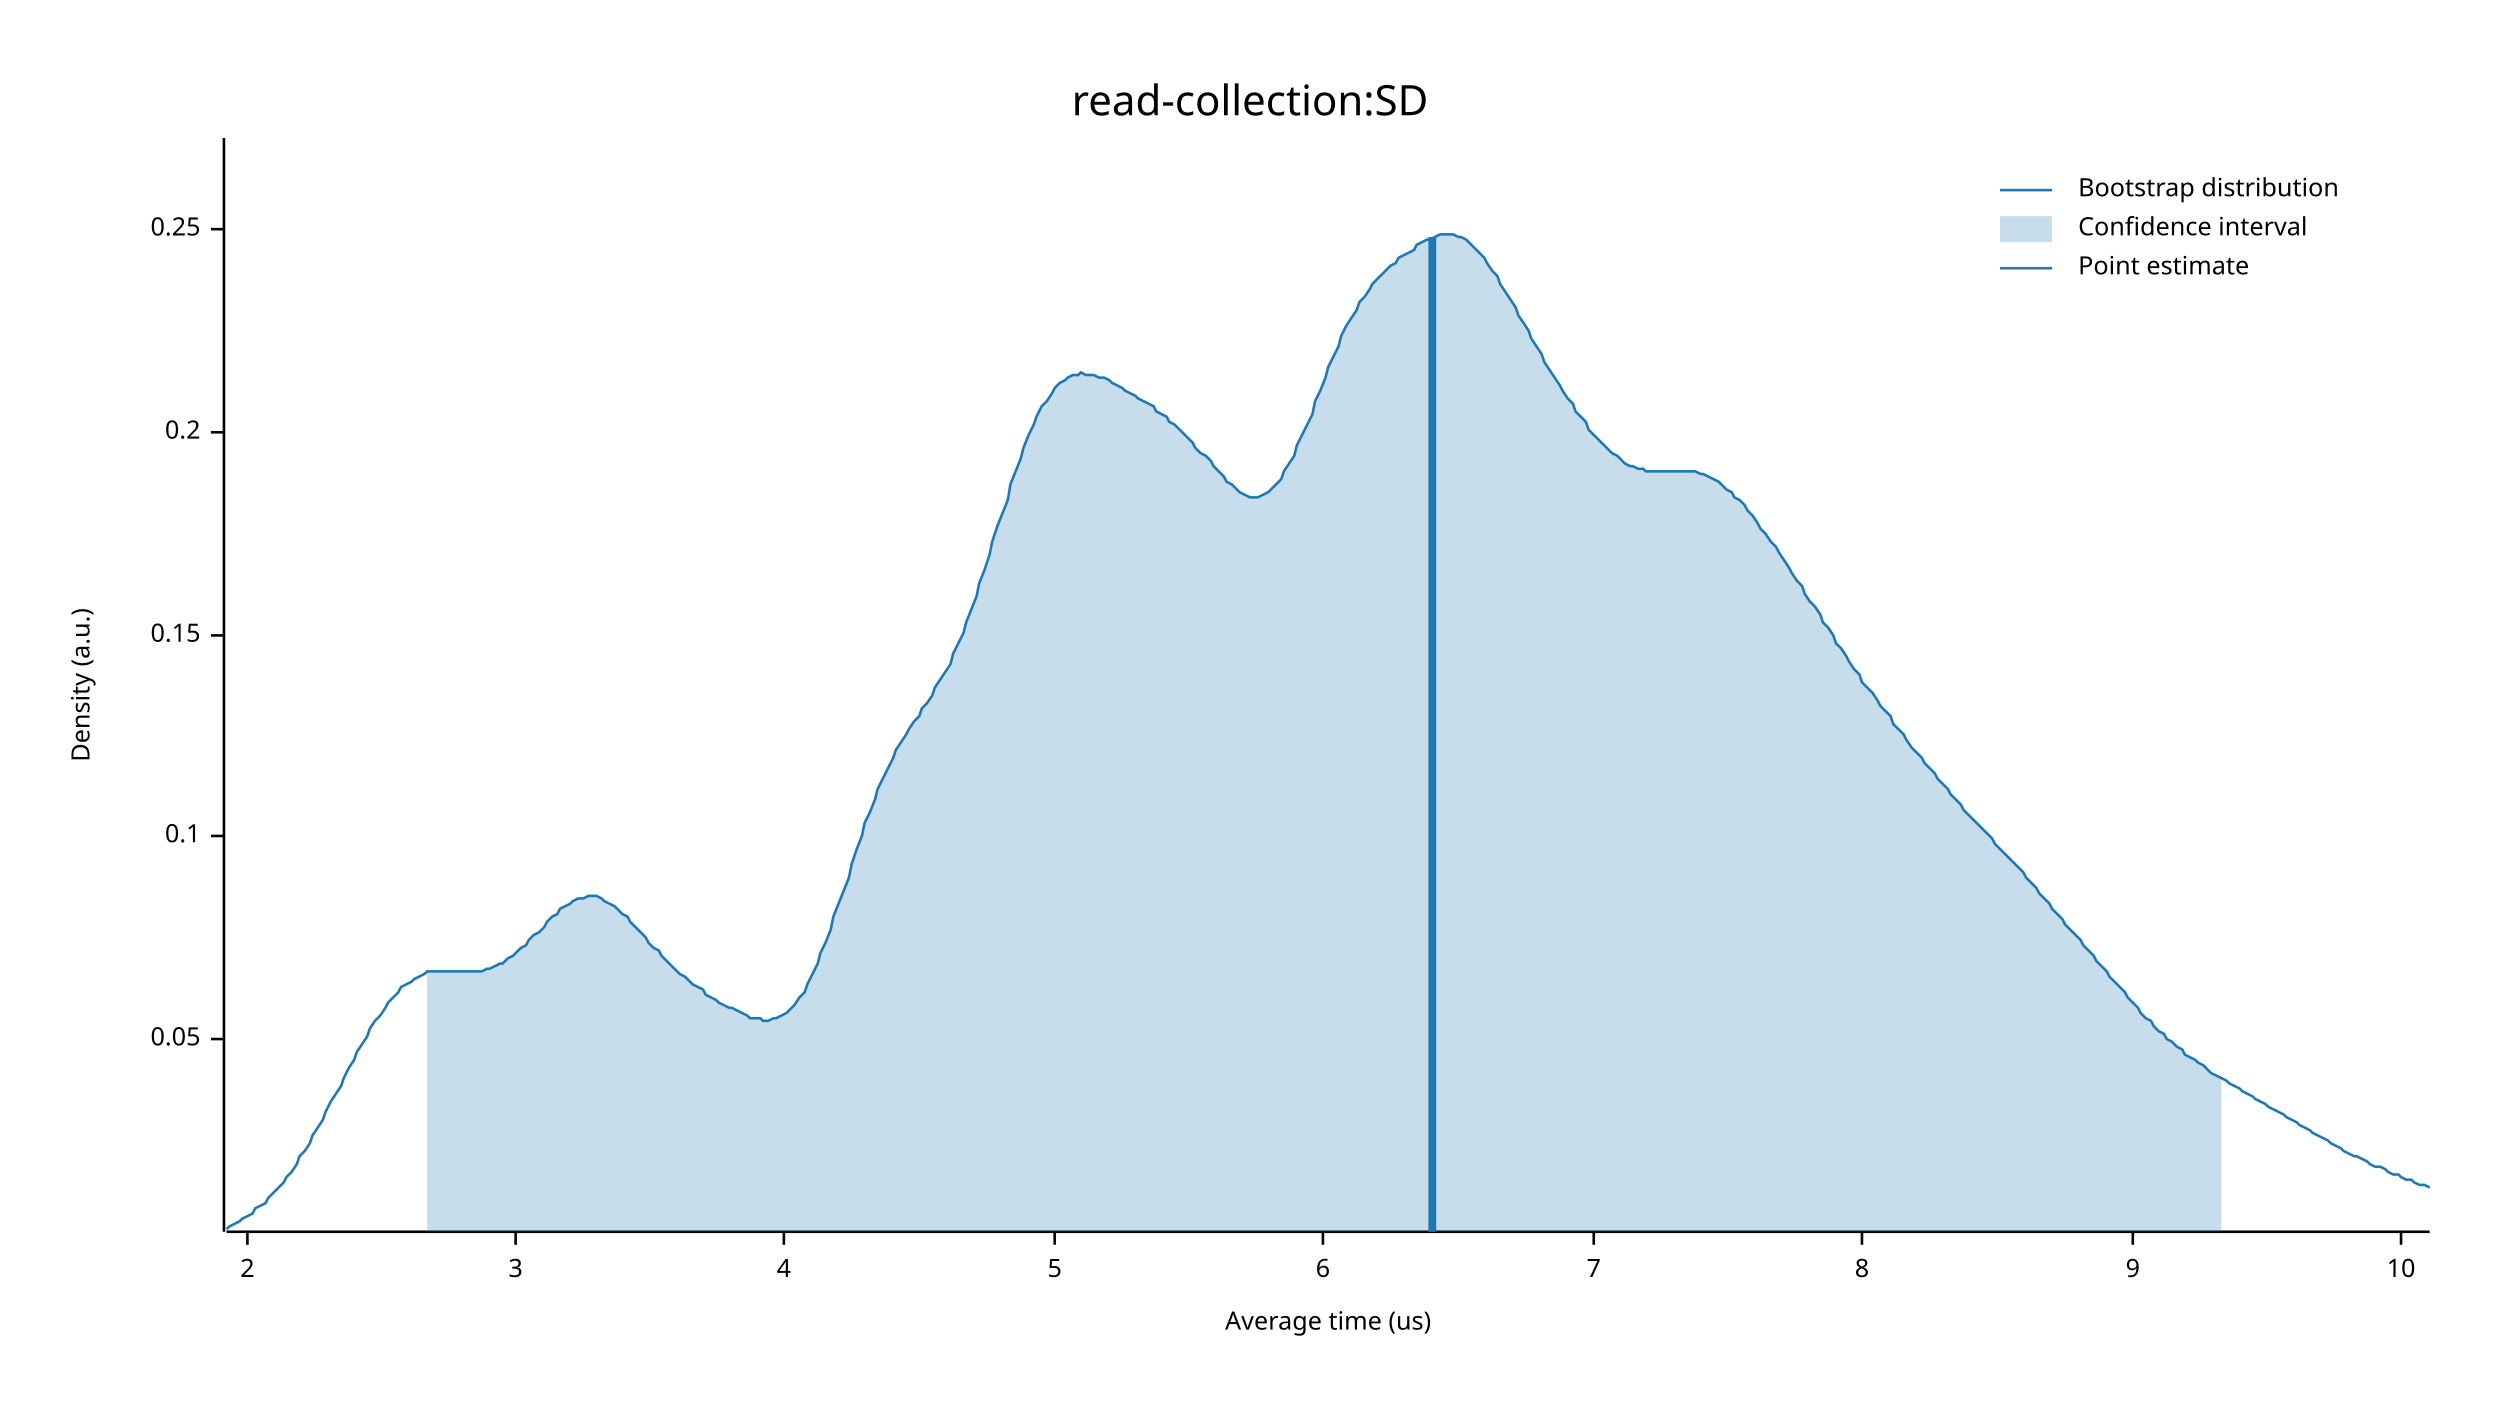
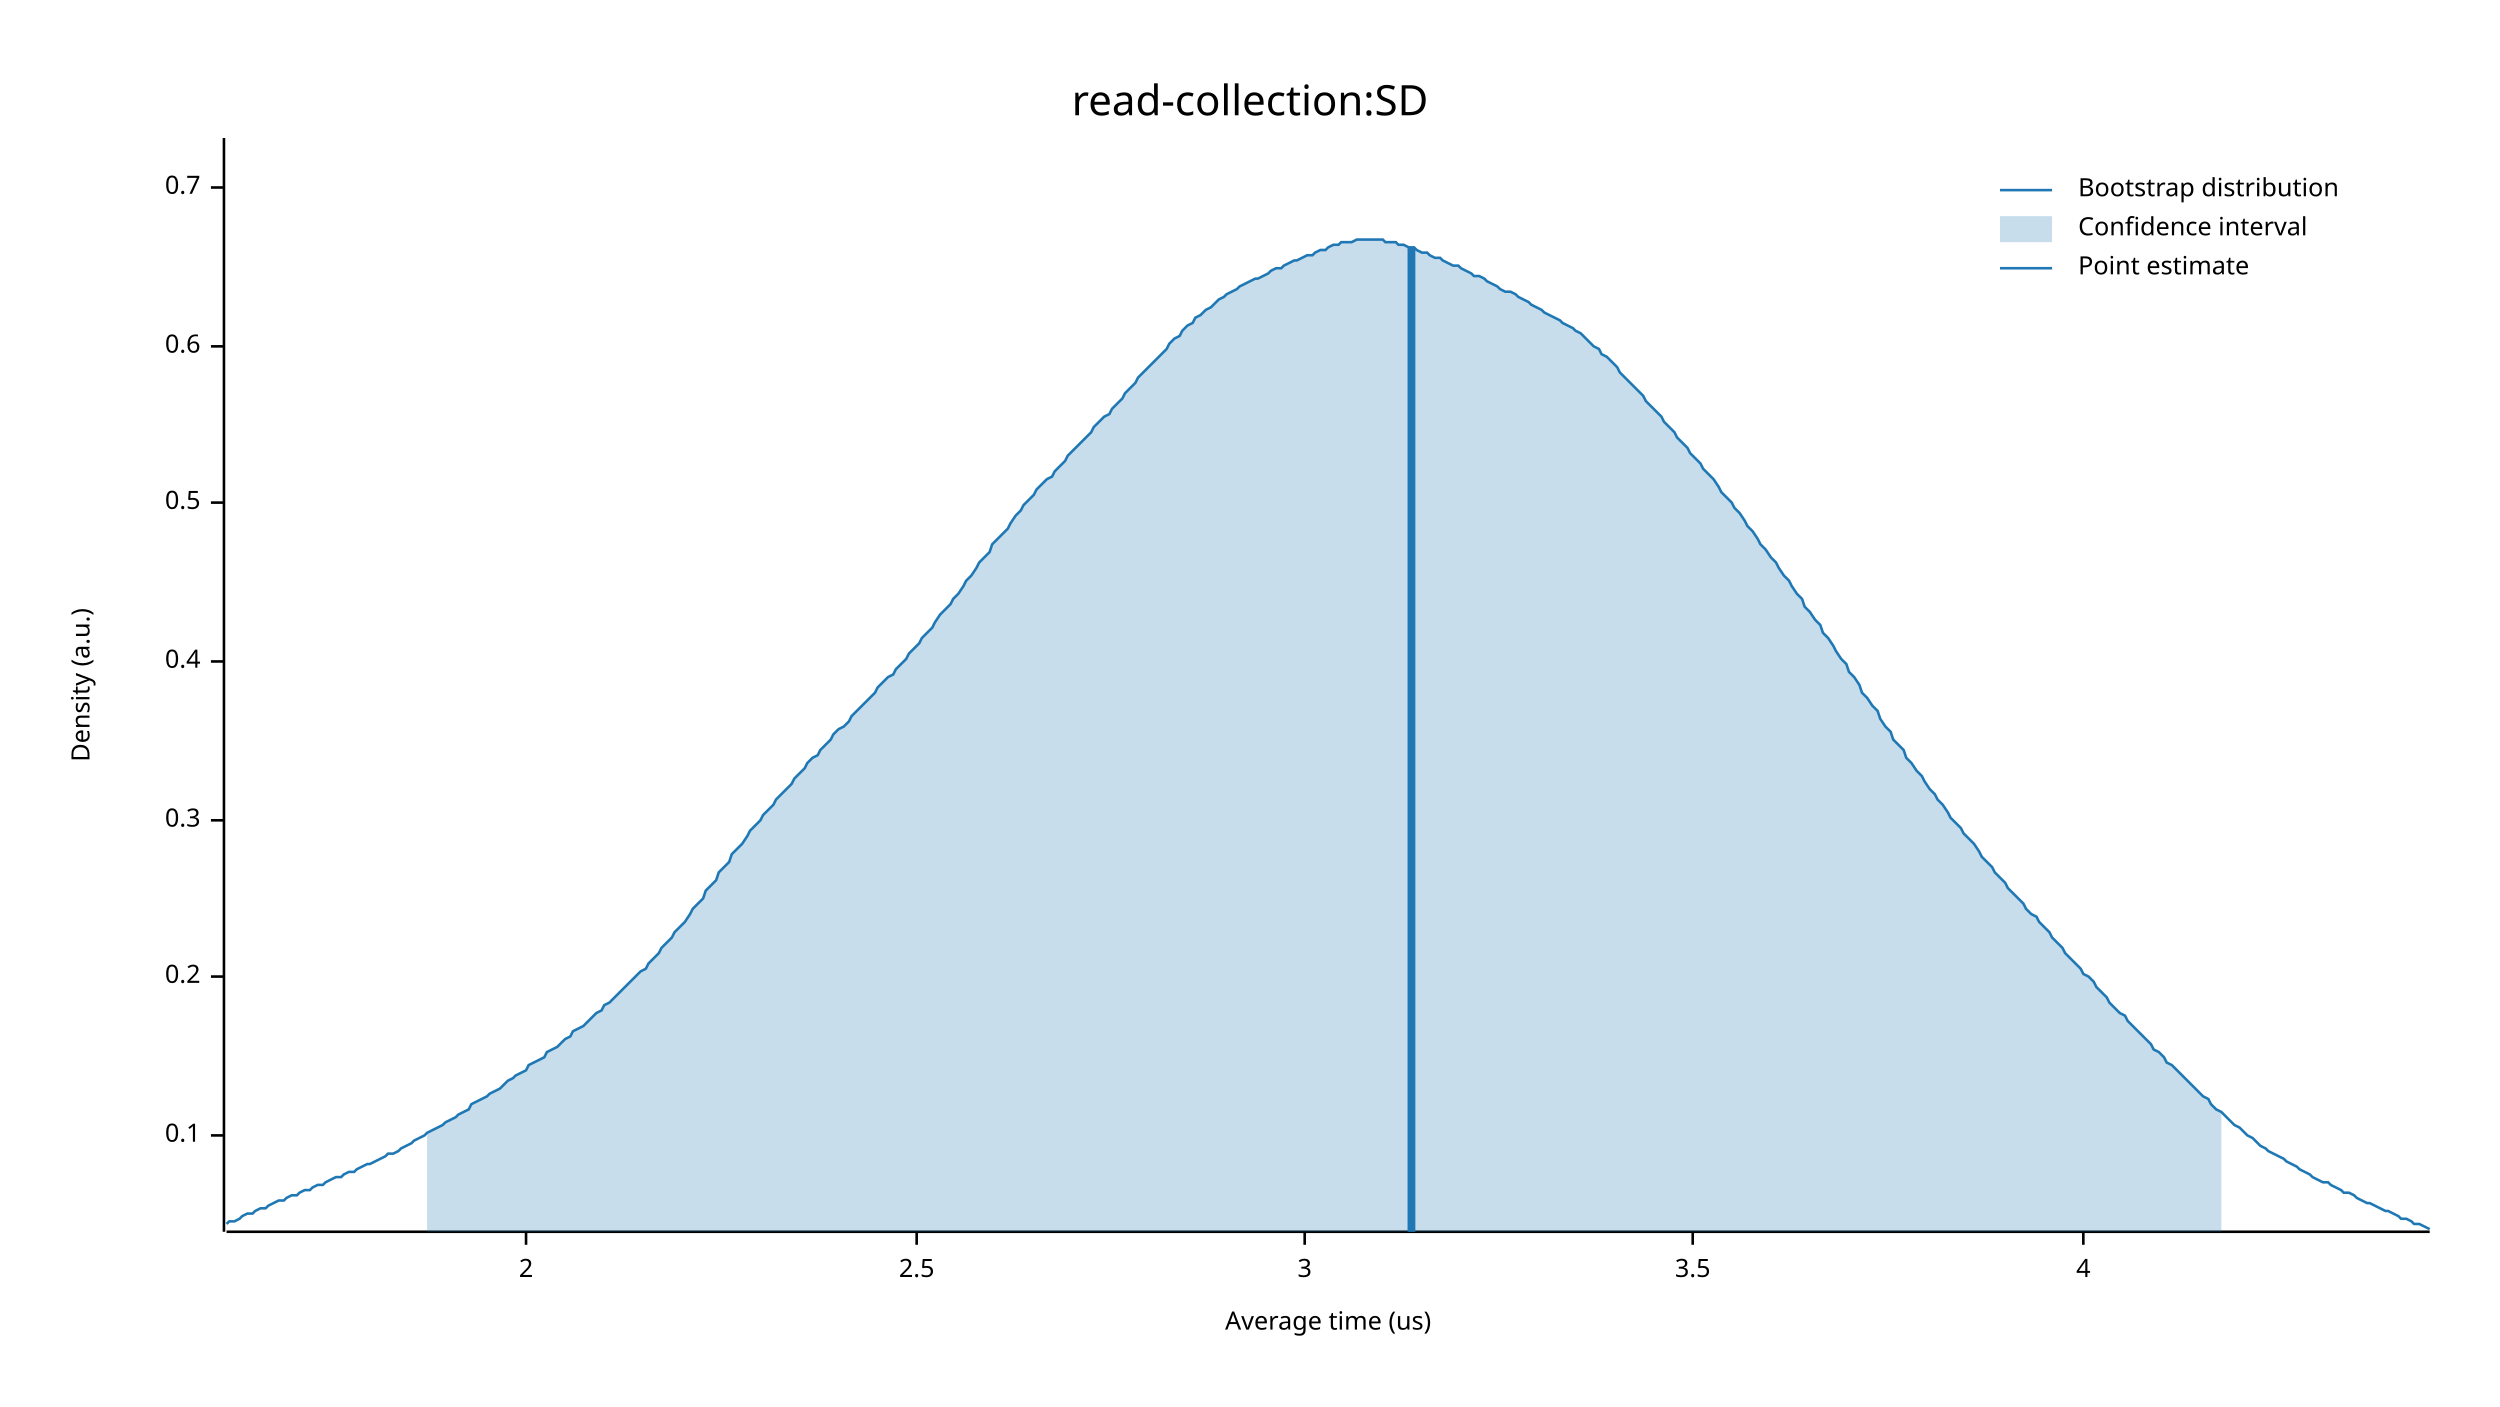
<svg xmlns="http://www.w3.org/2000/svg" style="background-color: white;" width="960" height="540" viewBox="0 0 960 540">
  <text x="480" y="32" dy="0.76em" text-anchor="middle" font-family="sans-serif" font-size="16.129" opacity="1" fill="#000000">
read-collection:SD
</text>
  <text x="27" y="263" dy="0.76em" text-anchor="middle" font-family="sans-serif" font-size="9.677" opacity="1" fill="#000000" transform="rotate(270, 27, 263)">
Density (a.u.)
</text>
  <text x="510" y="513" dy="-0.5ex" text-anchor="middle" font-family="sans-serif" font-size="9.677" opacity="1" fill="#000000">
Average time (us)
</text>
  <polyline fill="none" opacity="1" stroke="#000000" stroke-width="1" points="86,53 86,473 " />
-   <text x="77" y="399" dy="0.5ex" text-anchor="end" font-family="sans-serif" font-size="9.677" opacity="1" fill="#000000">
- 0.05
- </text>
-   <polyline fill="none" opacity="1" stroke="#000000" stroke-width="1" points="81,399 86,399 " />
-   <text x="77" y="321" dy="0.5ex" text-anchor="end" font-family="sans-serif" font-size="9.677" opacity="1" fill="#000000">
+   <text x="77" y="436" dy="0.5ex" text-anchor="end" font-family="sans-serif" font-size="9.677" opacity="1" fill="#000000">
0.1
</text>
-   <polyline fill="none" opacity="1" stroke="#000000" stroke-width="1" points="81,321 86,321 " />
-   <text x="77" y="244" dy="0.5ex" text-anchor="end" font-family="sans-serif" font-size="9.677" opacity="1" fill="#000000">
- 0.15
- </text>
-   <polyline fill="none" opacity="1" stroke="#000000" stroke-width="1" points="81,244 86,244 " />
-   <text x="77" y="166" dy="0.5ex" text-anchor="end" font-family="sans-serif" font-size="9.677" opacity="1" fill="#000000">
+   <polyline fill="none" opacity="1" stroke="#000000" stroke-width="1" points="81,436 86,436 " />
+   <text x="77" y="375" dy="0.5ex" text-anchor="end" font-family="sans-serif" font-size="9.677" opacity="1" fill="#000000">
0.2
</text>
-   <polyline fill="none" opacity="1" stroke="#000000" stroke-width="1" points="81,166 86,166 " />
-   <text x="77" y="88" dy="0.5ex" text-anchor="end" font-family="sans-serif" font-size="9.677" opacity="1" fill="#000000">
- 0.25
+   <polyline fill="none" opacity="1" stroke="#000000" stroke-width="1" points="81,375 86,375 " />
+   <text x="77" y="315" dy="0.5ex" text-anchor="end" font-family="sans-serif" font-size="9.677" opacity="1" fill="#000000">
+ 0.3
</text>
-   <polyline fill="none" opacity="1" stroke="#000000" stroke-width="1" points="81,88 86,88 " />
+   <polyline fill="none" opacity="1" stroke="#000000" stroke-width="1" points="81,315 86,315 " />
+   <text x="77" y="254" dy="0.5ex" text-anchor="end" font-family="sans-serif" font-size="9.677" opacity="1" fill="#000000">
+ 0.4
+ </text>
+   <polyline fill="none" opacity="1" stroke="#000000" stroke-width="1" points="81,254 86,254 " />
+   <text x="77" y="193" dy="0.5ex" text-anchor="end" font-family="sans-serif" font-size="9.677" opacity="1" fill="#000000">
+ 0.5
+ </text>
+   <polyline fill="none" opacity="1" stroke="#000000" stroke-width="1" points="81,193 86,193 " />
+   <text x="77" y="133" dy="0.5ex" text-anchor="end" font-family="sans-serif" font-size="9.677" opacity="1" fill="#000000">
+ 0.6
+ </text>
+   <polyline fill="none" opacity="1" stroke="#000000" stroke-width="1" points="81,133 86,133 " />
+   <text x="77" y="72" dy="0.5ex" text-anchor="end" font-family="sans-serif" font-size="9.677" opacity="1" fill="#000000">
+ 0.7
+ </text>
+   <polyline fill="none" opacity="1" stroke="#000000" stroke-width="1" points="81,72 86,72 " />
  <polyline fill="none" opacity="1" stroke="#000000" stroke-width="1" points="87,473 933,473 " />
-   <text x="95" y="483" dy="0.76em" text-anchor="middle" font-family="sans-serif" font-size="9.677" opacity="1" fill="#000000">
+   <text x="202" y="483" dy="0.76em" text-anchor="middle" font-family="sans-serif" font-size="9.677" opacity="1" fill="#000000">
2
</text>
-   <polyline fill="none" opacity="1" stroke="#000000" stroke-width="1" points="95,473 95,478 " />
-   <text x="198" y="483" dy="0.76em" text-anchor="middle" font-family="sans-serif" font-size="9.677" opacity="1" fill="#000000">
+   <polyline fill="none" opacity="1" stroke="#000000" stroke-width="1" points="202,473 202,478 " />
+   <text x="352" y="483" dy="0.76em" text-anchor="middle" font-family="sans-serif" font-size="9.677" opacity="1" fill="#000000">
+ 2.5
+ </text>
+   <polyline fill="none" opacity="1" stroke="#000000" stroke-width="1" points="352,473 352,478 " />
+   <text x="501" y="483" dy="0.76em" text-anchor="middle" font-family="sans-serif" font-size="9.677" opacity="1" fill="#000000">
3
</text>
-   <polyline fill="none" opacity="1" stroke="#000000" stroke-width="1" points="198,473 198,478 " />
-   <text x="301" y="483" dy="0.76em" text-anchor="middle" font-family="sans-serif" font-size="9.677" opacity="1" fill="#000000">
+   <polyline fill="none" opacity="1" stroke="#000000" stroke-width="1" points="501,473 501,478 " />
+   <text x="650" y="483" dy="0.76em" text-anchor="middle" font-family="sans-serif" font-size="9.677" opacity="1" fill="#000000">
+ 3.5
+ </text>
+   <polyline fill="none" opacity="1" stroke="#000000" stroke-width="1" points="650,473 650,478 " />
+   <text x="800" y="483" dy="0.76em" text-anchor="middle" font-family="sans-serif" font-size="9.677" opacity="1" fill="#000000">
4
</text>
-   <polyline fill="none" opacity="1" stroke="#000000" stroke-width="1" points="301,473 301,478 " />
-   <text x="405" y="483" dy="0.76em" text-anchor="middle" font-family="sans-serif" font-size="9.677" opacity="1" fill="#000000">
- 5
- </text>
-   <polyline fill="none" opacity="1" stroke="#000000" stroke-width="1" points="405,473 405,478 " />
-   <text x="508" y="483" dy="0.76em" text-anchor="middle" font-family="sans-serif" font-size="9.677" opacity="1" fill="#000000">
- 6
- </text>
-   <polyline fill="none" opacity="1" stroke="#000000" stroke-width="1" points="508,473 508,478 " />
-   <text x="612" y="483" dy="0.76em" text-anchor="middle" font-family="sans-serif" font-size="9.677" opacity="1" fill="#000000">
- 7
- </text>
-   <polyline fill="none" opacity="1" stroke="#000000" stroke-width="1" points="612,473 612,478 " />
-   <text x="715" y="483" dy="0.76em" text-anchor="middle" font-family="sans-serif" font-size="9.677" opacity="1" fill="#000000">
- 8
- </text>
-   <polyline fill="none" opacity="1" stroke="#000000" stroke-width="1" points="715,473 715,478 " />
-   <text x="819" y="483" dy="0.76em" text-anchor="middle" font-family="sans-serif" font-size="9.677" opacity="1" fill="#000000">
- 9
- </text>
-   <polyline fill="none" opacity="1" stroke="#000000" stroke-width="1" points="819,473 819,478 " />
-   <text x="922" y="483" dy="0.76em" text-anchor="middle" font-family="sans-serif" font-size="9.677" opacity="1" fill="#000000">
- 10
- </text>
-   <polyline fill="none" opacity="1" stroke="#000000" stroke-width="1" points="922,473 922,478 " />
-   <polyline fill="none" opacity="1" stroke="#1F78B4" stroke-width="1" points="87,472 88,471 90,470 92,469 93,468 95,467 97,466 98,464 100,463 102,462 103,460 105,458 107,456 109,454 110,452 112,450 114,447 115,444 117,442 119,439 120,436 122,433 124,430 125,427 127,423 129,420 131,417 132,414 134,410 136,407 137,404 139,401 141,398 142,395 144,392 146,390 148,387 149,385 151,383 153,381 154,379 156,378 158,377 159,376 161,375 163,374 164,373 166,373 168,373 170,373 171,373 173,373 175,373 176,373 178,373 180,373 181,373 183,373 185,373 187,372 188,372 190,371 192,370 193,370 195,368 197,367 198,366 200,364 202,363 203,361 205,359 207,358 209,356 210,354 212,352 214,351 215,349 217,348 219,347 220,346 222,345 224,345 226,344 227,344 229,344 231,345 232,346 234,347 236,348 237,349 239,351 241,352 242,354 244,356 246,358 248,360 249,362 251,364 253,365 254,367 256,369 258,371 259,372 261,374 263,375 265,377 266,378 268,379 270,380 271,382 273,383 275,384 276,385 278,386 280,387 281,387 283,388 285,389 287,390 288,391 290,391 292,391 293,392 295,392 297,391 298,391 300,390 302,389 304,387 305,386 307,383 309,381 310,378 312,374 314,370 315,366 317,362 319,357 320,352 322,347 324,342 326,337 327,332 329,326 331,321 332,316 334,312 336,307 337,303 339,299 341,295 343,291 344,288 346,285 348,282 349,280 351,277 353,275 354,272 356,270 358,267 359,264 361,261 363,258 365,255 366,251 368,247 370,243 371,239 373,234 375,229 376,224 378,219 380,213 381,208 383,202 385,197 387,192 388,186 390,181 392,176 393,172 395,167 397,163 398,160 400,156 402,154 404,151 405,149 407,147 409,146 410,145 412,144 414,144 415,143 417,144 419,144 420,144 422,145 424,145 426,146 427,147 429,148 431,149 432,150 434,151 436,152 437,153 439,154 441,155 443,156 444,158 446,159 448,160 449,162 451,163 453,165 454,166 456,168 458,170 459,172 461,174 463,175 465,177 466,179 468,181 470,183 471,185 473,186 475,188 476,189 478,190 480,191 482,191 483,191 485,190 487,189 488,188 490,186 492,184 493,181 495,178 497,175 498,171 500,167 502,163 504,159 505,154 507,150 509,145 510,141 512,137 514,133 515,129 517,125 519,122 521,119 522,116 524,114 526,111 527,109 529,107 531,105 532,104 534,102 536,101 537,99 539,98 541,97 543,96 544,94 546,93 548,92 549,92 551,91 553,90 554,90 556,90 558,90 560,91 561,91 563,92 565,94 566,95 568,97 570,99 571,101 573,104 575,106 576,109 578,112 580,115 582,118 583,121 585,124 587,127 588,130 590,133 592,136 593,139 595,142 597,145 599,148 600,150 602,153 604,155 605,158 607,160 609,162 610,165 612,167 614,169 615,170 617,172 619,174 621,175 622,176 624,178 626,179 627,179 629,180 631,180 632,181 634,181 636,181 638,181 639,181 641,181 643,181 644,181 646,181 648,181 649,181 651,181 653,182 654,182 656,183 658,184 660,185 661,186 663,188 665,189 666,191 668,192 670,194 671,196 673,198 675,201 676,203 678,205 680,208 682,210 683,212 685,215 687,218 688,220 690,223 692,225 693,228 695,231 697,233 699,236 700,239 702,241 704,244 705,247 707,249 709,252 710,254 712,257 714,259 715,262 717,264 719,266 721,269 722,271 724,273 726,275 727,278 729,280 731,282 732,284 734,287 736,289 738,291 739,293 741,295 743,297 744,299 746,301 748,303 749,305 751,307 753,309 754,311 756,313 758,315 760,317 761,318 763,320 765,322 766,324 768,326 770,328 771,329 773,331 775,333 777,335 778,337 780,339 782,341 783,343 785,345 787,347 788,349 790,351 792,353 793,355 795,357 797,359 799,361 800,363 802,365 804,367 805,369 807,371 809,373 810,375 812,377 814,379 816,381 817,383 819,385 821,387 822,389 824,391 826,392 827,394 829,396 831,397 832,399 834,400 836,402 838,403 839,405 841,406 843,407 844,408 846,409 848,411 849,412 851,413 853,414 855,415 856,416 858,417 860,418 861,419 863,420 865,421 866,422 868,423 870,424 871,425 873,426 875,427 877,428 878,429 880,430 882,431 883,432 885,433 887,434 888,435 890,436 892,437 894,438 895,439 897,440 899,441 900,442 902,443 904,444 905,444 907,445 909,446 910,447 912,448 914,448 916,449 917,450 919,451 921,451 922,452 924,453 926,453 927,454 929,455 931,455 933,456 " />
-   <polygon opacity="0.25" fill="#1F78B4" points="164,373 166,373 168,373 170,373 171,373 173,373 175,373 176,373 178,373 180,373 181,373 183,373 185,373 187,372 188,372 190,371 192,370 193,370 195,368 197,367 198,366 200,364 202,363 203,361 205,359 207,358 209,356 210,354 212,352 214,351 215,349 217,348 219,347 220,346 222,345 224,345 226,344 227,344 229,344 231,345 232,346 234,347 236,348 237,349 239,351 241,352 242,354 244,356 246,358 248,360 249,362 251,364 253,365 254,367 256,369 258,371 259,372 261,374 263,375 265,377 266,378 268,379 270,380 271,382 273,383 275,384 276,385 278,386 280,387 281,387 283,388 285,389 287,390 288,391 290,391 292,391 293,392 295,392 297,391 298,391 300,390 302,389 304,387 305,386 307,383 309,381 310,378 312,374 314,370 315,366 317,362 319,357 320,352 322,347 324,342 326,337 327,332 329,326 331,321 332,316 334,312 336,307 337,303 339,299 341,295 343,291 344,288 346,285 348,282 349,280 351,277 353,275 354,272 356,270 358,267 359,264 361,261 363,258 365,255 366,251 368,247 370,243 371,239 373,234 375,229 376,224 378,219 380,213 381,208 383,202 385,197 387,192 388,186 390,181 392,176 393,172 395,167 397,163 398,160 400,156 402,154 404,151 405,149 407,147 409,146 410,145 412,144 414,144 415,143 417,144 419,144 420,144 422,145 424,145 426,146 427,147 429,148 431,149 432,150 434,151 436,152 437,153 439,154 441,155 443,156 444,158 446,159 448,160 449,162 451,163 453,165 454,166 456,168 458,170 459,172 461,174 463,175 465,177 466,179 468,181 470,183 471,185 473,186 475,188 476,189 478,190 480,191 482,191 483,191 485,190 487,189 488,188 490,186 492,184 493,181 495,178 497,175 498,171 500,167 502,163 504,159 505,154 507,150 509,145 510,141 512,137 514,133 515,129 517,125 519,122 521,119 522,116 524,114 526,111 527,109 529,107 531,105 532,104 534,102 536,101 537,99 539,98 541,97 543,96 544,94 546,93 548,92 549,92 551,91 553,90 554,90 556,90 558,90 560,91 561,91 563,92 565,94 566,95 568,97 570,99 571,101 573,104 575,106 576,109 578,112 580,115 582,118 583,121 585,124 587,127 588,130 590,133 592,136 593,139 595,142 597,145 599,148 600,150 602,153 604,155 605,158 607,160 609,162 610,165 612,167 614,169 615,170 617,172 619,174 621,175 622,176 624,178 626,179 627,179 629,180 631,180 632,181 634,181 636,181 638,181 639,181 641,181 643,181 644,181 646,181 648,181 649,181 651,181 653,182 654,182 656,183 658,184 660,185 661,186 663,188 665,189 666,191 668,192 670,194 671,196 673,198 675,201 676,203 678,205 680,208 682,210 683,212 685,215 687,218 688,220 690,223 692,225 693,228 695,231 697,233 699,236 700,239 702,241 704,244 705,247 707,249 709,252 710,254 712,257 714,259 715,262 717,264 719,266 721,269 722,271 724,273 726,275 727,278 729,280 731,282 732,284 734,287 736,289 738,291 739,293 741,295 743,297 744,299 746,301 748,303 749,305 751,307 753,309 754,311 756,313 758,315 760,317 761,318 763,320 765,322 766,324 768,326 770,328 771,329 773,331 775,333 777,335 778,337 780,339 782,341 783,343 785,345 787,347 788,349 790,351 792,353 793,355 795,357 797,359 799,361 800,363 802,365 804,367 805,369 807,371 809,373 810,375 812,377 814,379 816,381 817,383 819,385 821,387 822,389 824,391 826,392 827,394 829,396 831,397 832,399 834,400 836,402 838,403 839,405 841,406 843,407 844,408 846,409 848,411 849,412 851,413 853,414 853,473 164,473 " />
-   <polyline fill="none" opacity="1" stroke="#1F78B4" stroke-width="3" points="550,473 550,91 " />
+   <polyline fill="none" opacity="1" stroke="#000000" stroke-width="1" points="800,473 800,478 " />
+   <polyline fill="none" opacity="1" stroke="#1F78B4" stroke-width="1" points="87,470 88,469 90,469 92,468 93,467 95,466 97,466 98,465 100,464 102,464 103,463 105,462 107,461 109,461 110,460 112,459 114,459 115,458 117,457 119,457 120,456 122,455 124,455 125,454 127,453 129,452 131,452 132,451 134,450 136,450 137,449 139,448 141,447 142,447 144,446 146,445 148,444 149,443 151,443 153,442 154,441 156,440 158,439 159,438 161,437 163,436 164,435 166,434 168,433 170,432 171,431 173,430 175,429 176,428 178,427 180,426 181,424 183,423 185,422 187,421 188,420 190,419 192,418 193,417 195,415 197,414 198,413 200,412 202,411 203,409 205,408 207,407 209,406 210,404 212,403 214,402 215,401 217,399 219,398 220,396 222,395 224,394 226,392 227,391 229,389 231,388 232,386 234,385 236,383 237,382 239,380 241,378 242,377 244,375 246,373 248,372 249,370 251,368 253,366 254,364 256,362 258,360 259,358 261,356 263,354 265,351 266,349 268,347 270,345 271,342 273,340 275,338 276,335 278,333 280,331 281,328 283,326 285,324 287,321 288,319 290,317 292,315 293,313 295,311 297,309 298,307 300,305 302,303 304,301 305,299 307,297 309,295 310,293 312,291 314,290 315,288 317,286 319,284 320,282 322,280 324,279 326,277 327,275 329,273 331,271 332,270 334,268 336,266 337,264 339,262 341,260 343,259 344,257 346,255 348,253 349,251 351,249 353,247 354,245 356,243 358,241 359,239 361,236 363,234 365,232 366,230 368,228 370,225 371,223 373,221 375,218 376,216 378,214 380,212 381,209 383,207 385,205 387,203 388,201 390,198 392,196 393,194 395,192 397,190 398,188 400,186 402,184 404,183 405,181 407,179 409,177 410,175 412,173 414,171 415,170 417,168 419,166 420,164 422,162 424,160 426,159 427,157 429,155 431,153 432,151 434,149 436,147 437,145 439,143 441,141 443,139 444,138 446,136 448,134 449,132 451,130 453,129 454,127 456,125 458,124 459,122 461,121 463,119 465,118 466,117 468,115 470,114 471,113 473,112 475,111 476,110 478,109 480,108 482,107 483,107 485,106 487,105 488,104 490,103 492,103 493,102 495,101 497,100 498,100 500,99 502,98 504,98 505,97 507,96 509,96 510,95 512,94 514,94 515,93 517,93 519,93 521,92 522,92 524,92 526,92 527,92 529,92 531,92 532,93 534,93 536,93 537,94 539,94 541,95 543,95 544,96 546,97 548,97 549,98 551,99 553,99 554,100 556,101 558,102 560,102 561,103 563,104 565,105 566,106 568,106 570,107 571,108 573,109 575,110 576,111 578,112 580,112 582,113 583,114 585,115 587,116 588,117 590,118 592,119 593,120 595,121 597,122 599,123 600,124 602,125 604,126 605,127 607,128 609,130 610,131 612,133 614,134 615,136 617,137 619,139 621,141 622,143 624,145 626,147 627,148 629,150 631,152 632,154 634,156 636,158 638,160 639,162 641,164 643,166 644,168 646,170 648,172 649,174 651,176 653,178 654,180 656,182 658,184 660,187 661,189 663,191 665,193 666,195 668,197 670,200 671,202 673,204 675,207 676,209 678,211 680,214 682,216 683,218 685,221 687,223 688,225 690,228 692,230 693,233 695,235 697,238 699,240 700,243 702,245 704,248 705,250 707,253 709,255 710,258 712,260 714,263 715,266 717,268 719,271 721,273 722,276 724,279 726,281 727,284 729,286 731,288 732,291 734,293 736,296 738,298 739,300 741,303 743,305 744,307 746,309 748,312 749,314 751,316 753,318 754,320 756,322 758,324 760,327 761,329 763,331 765,333 766,335 768,337 770,339 771,341 773,343 775,345 777,347 778,349 780,351 782,352 783,354 785,356 787,358 788,360 790,362 792,364 793,366 795,368 797,370 799,372 800,374 802,375 804,377 805,379 807,381 809,383 810,385 812,387 814,389 816,390 817,392 819,394 821,396 822,397 824,399 826,401 827,403 829,404 831,406 832,408 834,409 836,411 838,413 839,414 841,416 843,418 844,419 846,421 848,422 849,424 851,426 853,427 855,429 856,430 858,432 860,433 861,434 863,436 865,437 866,438 868,440 870,441 871,442 873,443 875,444 877,445 878,446 880,447 882,448 883,449 885,450 887,451 888,452 890,453 892,454 894,454 895,455 897,456 899,457 900,458 902,458 904,459 905,460 907,461 909,462 910,462 912,463 914,464 916,465 917,465 919,466 921,467 922,468 924,468 926,469 927,470 929,470 931,471 933,472 " />
+   <polygon opacity="0.25" fill="#1F78B4" points="164,435 166,434 168,433 170,432 171,431 173,430 175,429 176,428 178,427 180,426 181,424 183,423 185,422 187,421 188,420 190,419 192,418 193,417 195,415 197,414 198,413 200,412 202,411 203,409 205,408 207,407 209,406 210,404 212,403 214,402 215,401 217,399 219,398 220,396 222,395 224,394 226,392 227,391 229,389 231,388 232,386 234,385 236,383 237,382 239,380 241,378 242,377 244,375 246,373 248,372 249,370 251,368 253,366 254,364 256,362 258,360 259,358 261,356 263,354 265,351 266,349 268,347 270,345 271,342 273,340 275,338 276,335 278,333 280,331 281,328 283,326 285,324 287,321 288,319 290,317 292,315 293,313 295,311 297,309 298,307 300,305 302,303 304,301 305,299 307,297 309,295 310,293 312,291 314,290 315,288 317,286 319,284 320,282 322,280 324,279 326,277 327,275 329,273 331,271 332,270 334,268 336,266 337,264 339,262 341,260 343,259 344,257 346,255 348,253 349,251 351,249 353,247 354,245 356,243 358,241 359,239 361,236 363,234 365,232 366,230 368,228 370,225 371,223 373,221 375,218 376,216 378,214 380,212 381,209 383,207 385,205 387,203 388,201 390,198 392,196 393,194 395,192 397,190 398,188 400,186 402,184 404,183 405,181 407,179 409,177 410,175 412,173 414,171 415,170 417,168 419,166 420,164 422,162 424,160 426,159 427,157 429,155 431,153 432,151 434,149 436,147 437,145 439,143 441,141 443,139 444,138 446,136 448,134 449,132 451,130 453,129 454,127 456,125 458,124 459,122 461,121 463,119 465,118 466,117 468,115 470,114 471,113 473,112 475,111 476,110 478,109 480,108 482,107 483,107 485,106 487,105 488,104 490,103 492,103 493,102 495,101 497,100 498,100 500,99 502,98 504,98 505,97 507,96 509,96 510,95 512,94 514,94 515,93 517,93 519,93 521,92 522,92 524,92 526,92 527,92 529,92 531,92 532,93 534,93 536,93 537,94 539,94 541,95 543,95 544,96 546,97 548,97 549,98 551,99 553,99 554,100 556,101 558,102 560,102 561,103 563,104 565,105 566,106 568,106 570,107 571,108 573,109 575,110 576,111 578,112 580,112 582,113 583,114 585,115 587,116 588,117 590,118 592,119 593,120 595,121 597,122 599,123 600,124 602,125 604,126 605,127 607,128 609,130 610,131 612,133 614,134 615,136 617,137 619,139 621,141 622,143 624,145 626,147 627,148 629,150 631,152 632,154 634,156 636,158 638,160 639,162 641,164 643,166 644,168 646,170 648,172 649,174 651,176 653,178 654,180 656,182 658,184 660,187 661,189 663,191 665,193 666,195 668,197 670,200 671,202 673,204 675,207 676,209 678,211 680,214 682,216 683,218 685,221 687,223 688,225 690,228 692,230 693,233 695,235 697,238 699,240 700,243 702,245 704,248 705,250 707,253 709,255 710,258 712,260 714,263 715,266 717,268 719,271 721,273 722,276 724,279 726,281 727,284 729,286 731,288 732,291 734,293 736,296 738,298 739,300 741,303 743,305 744,307 746,309 748,312 749,314 751,316 753,318 754,320 756,322 758,324 760,327 761,329 763,331 765,333 766,335 768,337 770,339 771,341 773,343 775,345 777,347 778,349 780,351 782,352 783,354 785,356 787,358 788,360 790,362 792,364 793,366 795,368 797,370 799,372 800,374 802,375 804,377 805,379 807,381 809,383 810,385 812,387 814,389 816,390 817,392 819,394 821,396 822,397 824,399 826,401 827,403 829,404 831,406 832,408 834,409 836,411 838,413 839,414 841,416 843,418 844,419 846,421 848,422 849,424 851,426 853,427 853,473 164,473 " />
+   <polyline fill="none" opacity="1" stroke="#1F78B4" stroke-width="3" points="542,473 542,95 " />
  <text x="798" y="68" dy="0.76em" text-anchor="start" font-family="sans-serif" font-size="9.677" opacity="1" fill="#000000">
Bootstrap distribution
</text>
  <text x="798" y="83" dy="0.76em" text-anchor="start" font-family="sans-serif" font-size="9.677" opacity="1" fill="#000000">
Confidence interval
</text>
  <text x="798" y="98" dy="0.76em" text-anchor="start" font-family="sans-serif" font-size="9.677" opacity="1" fill="#000000">
Point estimate
</text>
  <polyline fill="none" opacity="1" stroke="#1F78B4" stroke-width="1" points="768,73 788,73 " />
  <rect x="768" y="83" width="20" height="10" opacity="0.25" fill="#1F78B4" stroke="none" />
  <polyline fill="none" opacity="1" stroke="#1F78B4" stroke-width="1" points="768,103 788,103 " />
</svg>
